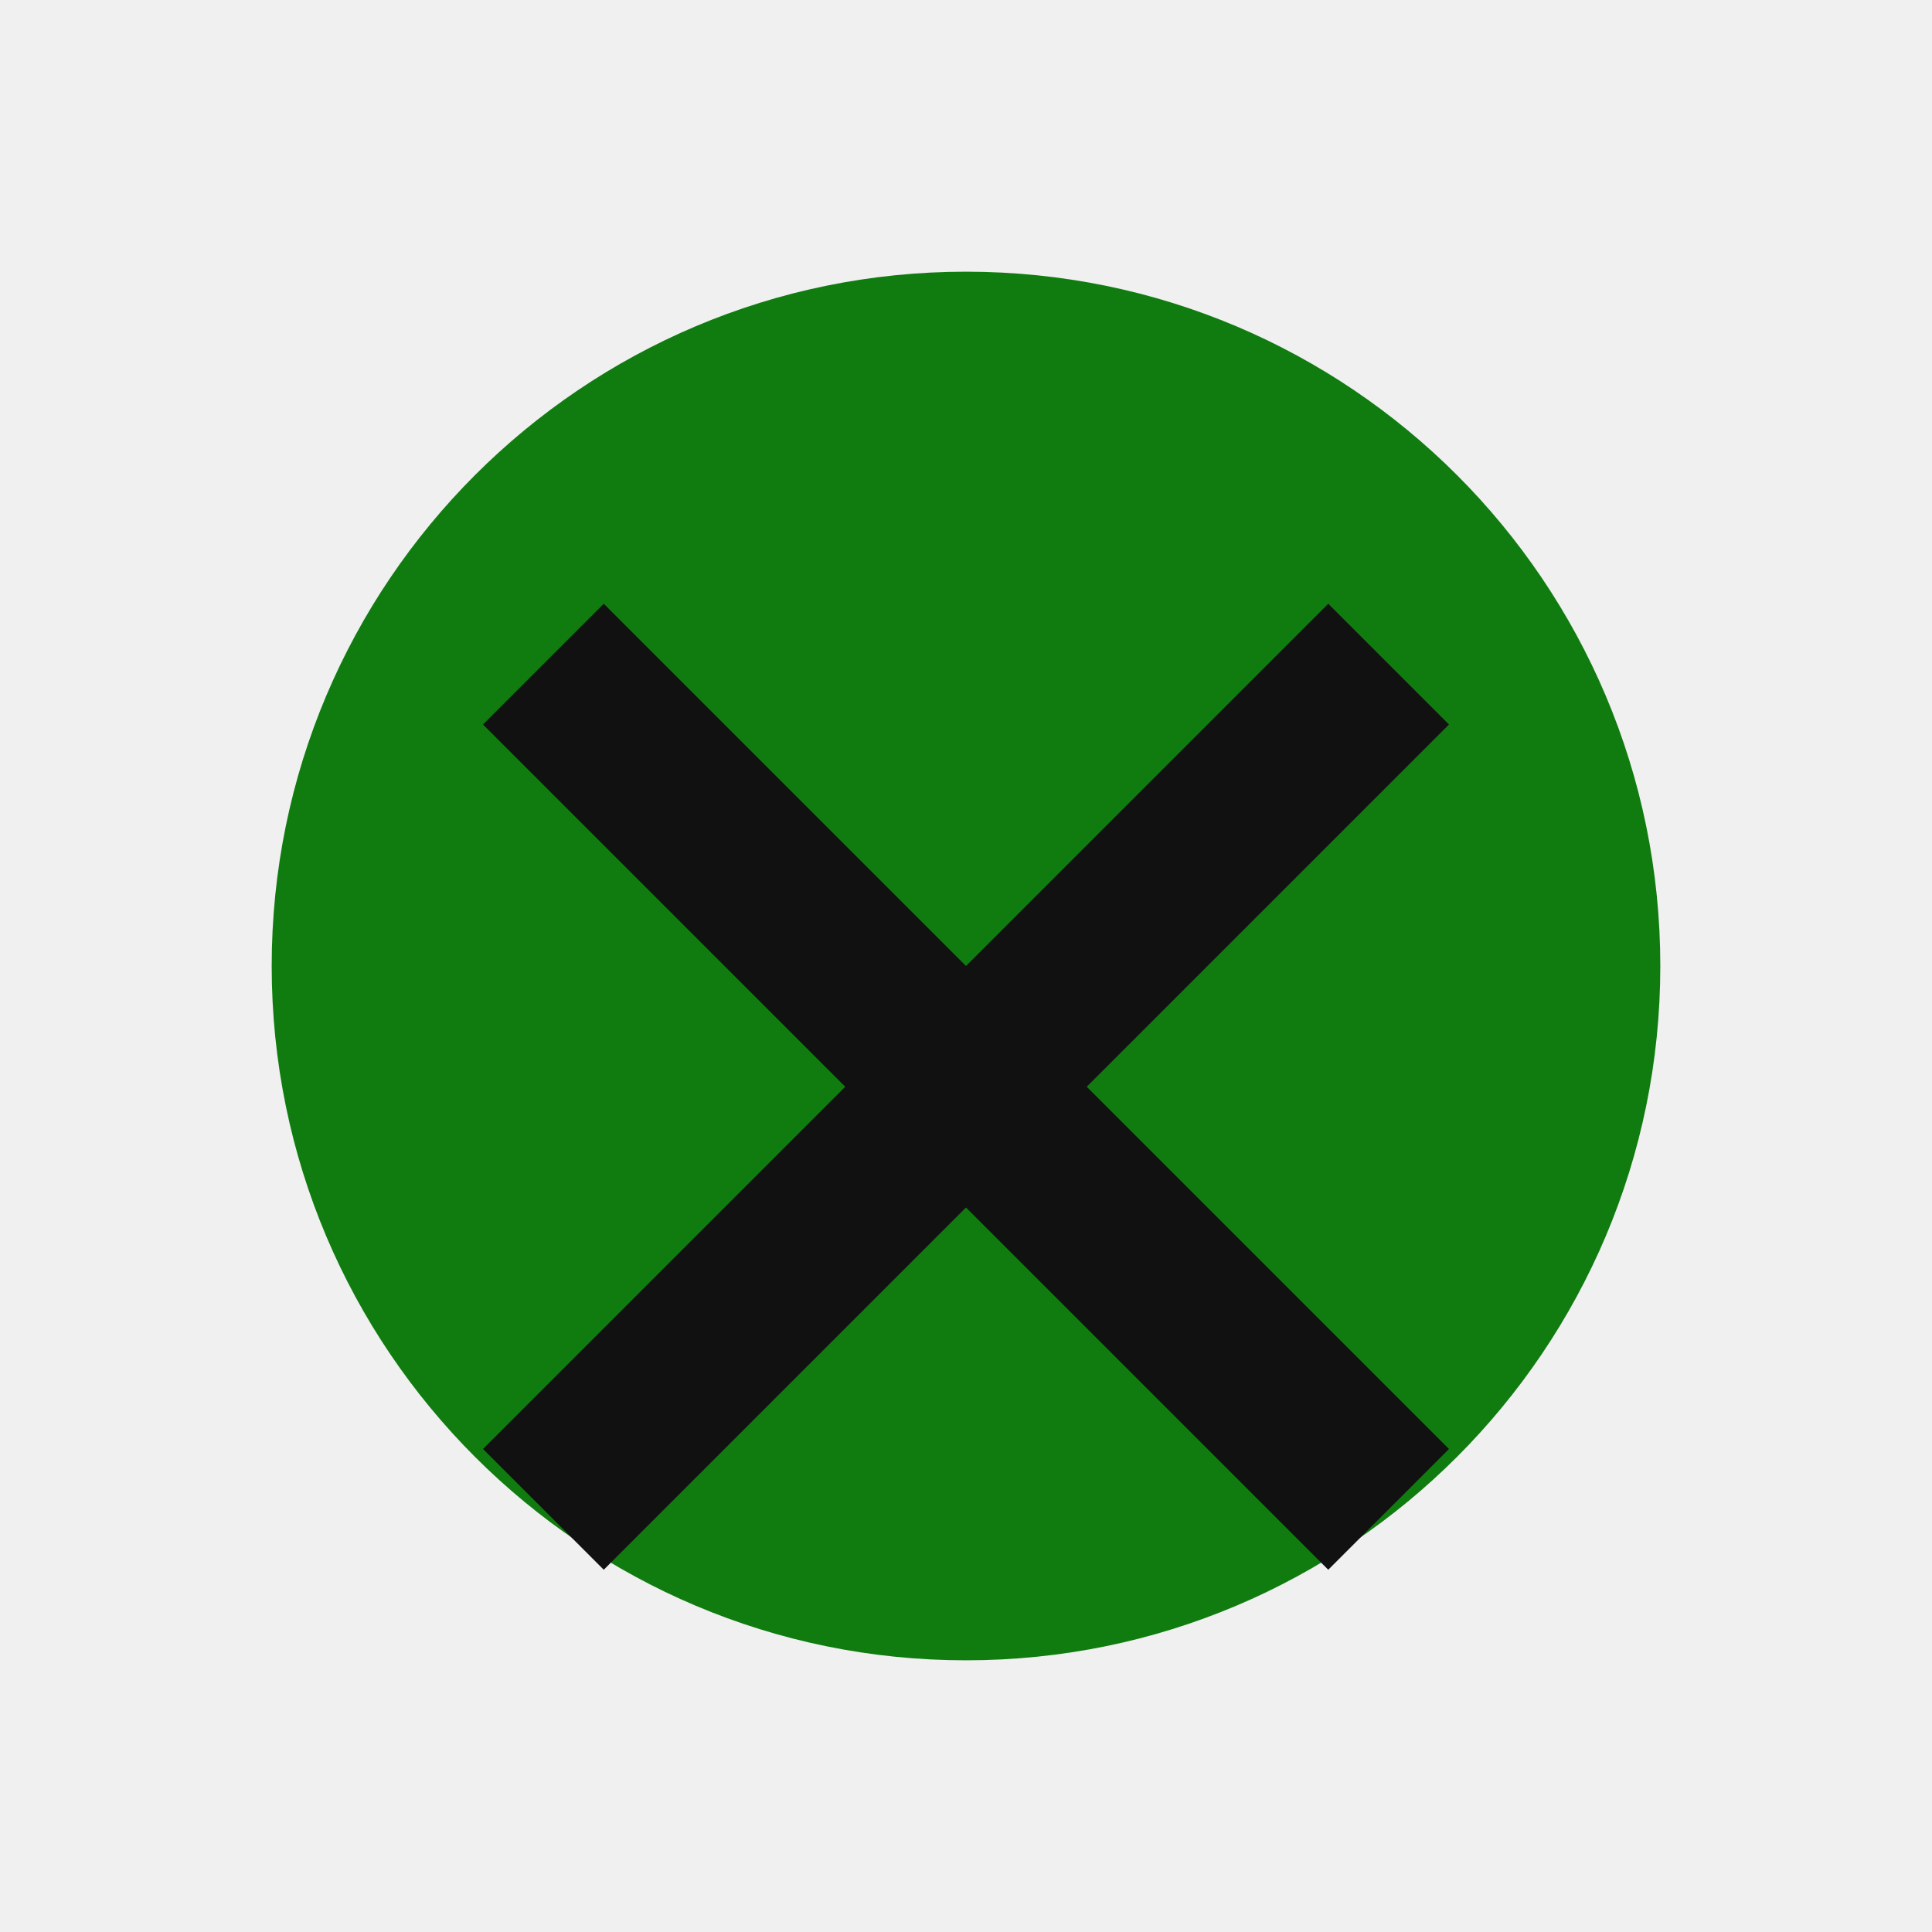
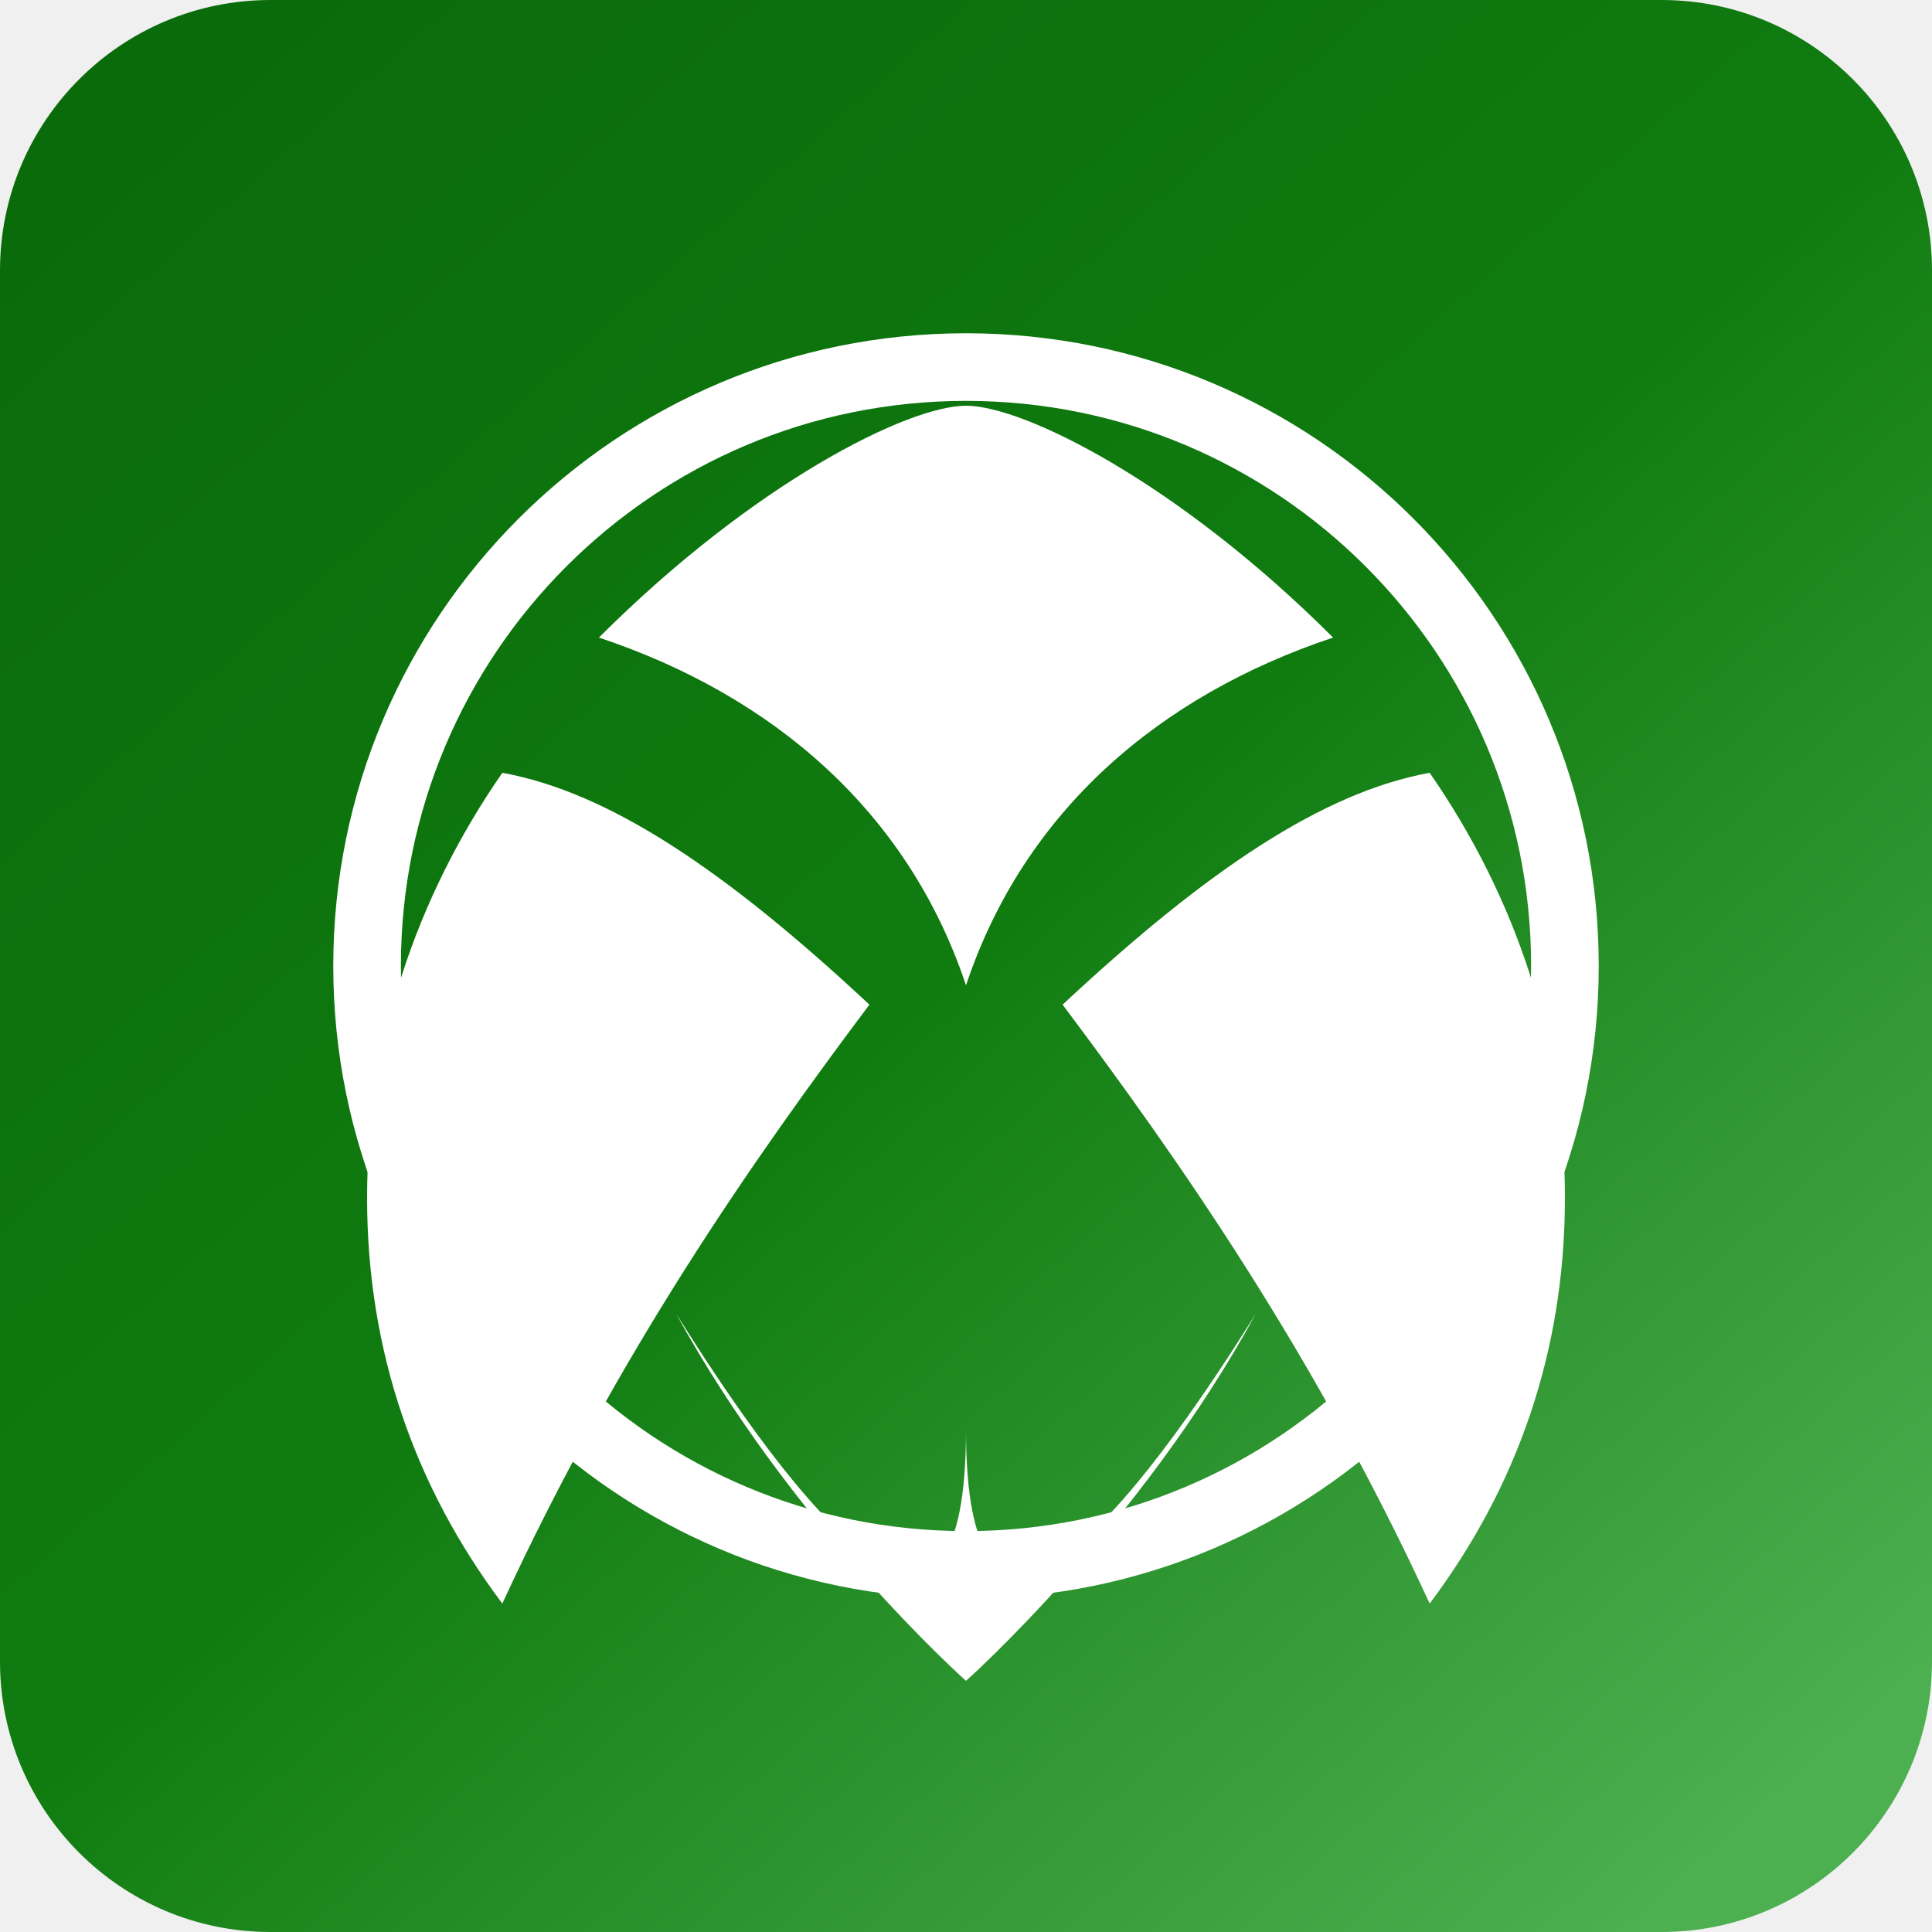
- <svg xmlns="http://www.w3.org/2000/svg" viewBox="0 0 128 128">
-   <rect width="128" height="128" fill="none" />
-   <circle cx="64" cy="64" r="46" fill="#107c10" />
-   <path fill="#111" d="M40 40l24 24 24-24 8 8-24 24 24 24-8 8-24-24-24 24-8-8 24-24-24-24z" />
+ <svg xmlns="http://www.w3.org/2000/svg" viewBox="0 0 200 200" role="img" aria-label="Xbox">
+   <defs>
+     <linearGradient id="xboxg" x1="20" y1="10" x2="180" y2="190" gradientUnits="userSpaceOnUse">
+       <stop stop-color="#0a6b0a" />
+       <stop offset=".5" stop-color="#107c10" />
+       <stop offset="1" stop-color="#4caf50" />
+     </linearGradient>
+   </defs>
+   <rect width="200" height="200" rx="28" fill="url(#xboxg)" />
+   <g fill="#fff" transform="translate(100 100)">
+     <circle r="62" fill="none" stroke="#fff" stroke-width="7" />
+     <path d="M-38-34c16-16 32-24 38-24s22 8 38 24c-18 6-32 18-38 36-6-18-20-30-38-36zm-10 14c-9 13-14 28-14 44 0 16 5 30 14 42 12-26 26-46 38-62-15-14-27-22-38-24zm96 0c9 13 14 28 14 44 0 16-5 30-14 42-12-26-26-46-38-62 15-14 27-22 38-24zM-30 36c15 24 30 40 30 12 0 28 15 12 30-12-12 22-30 38-30 38s-18-16-30-38z" />
+   </g>
</svg>
